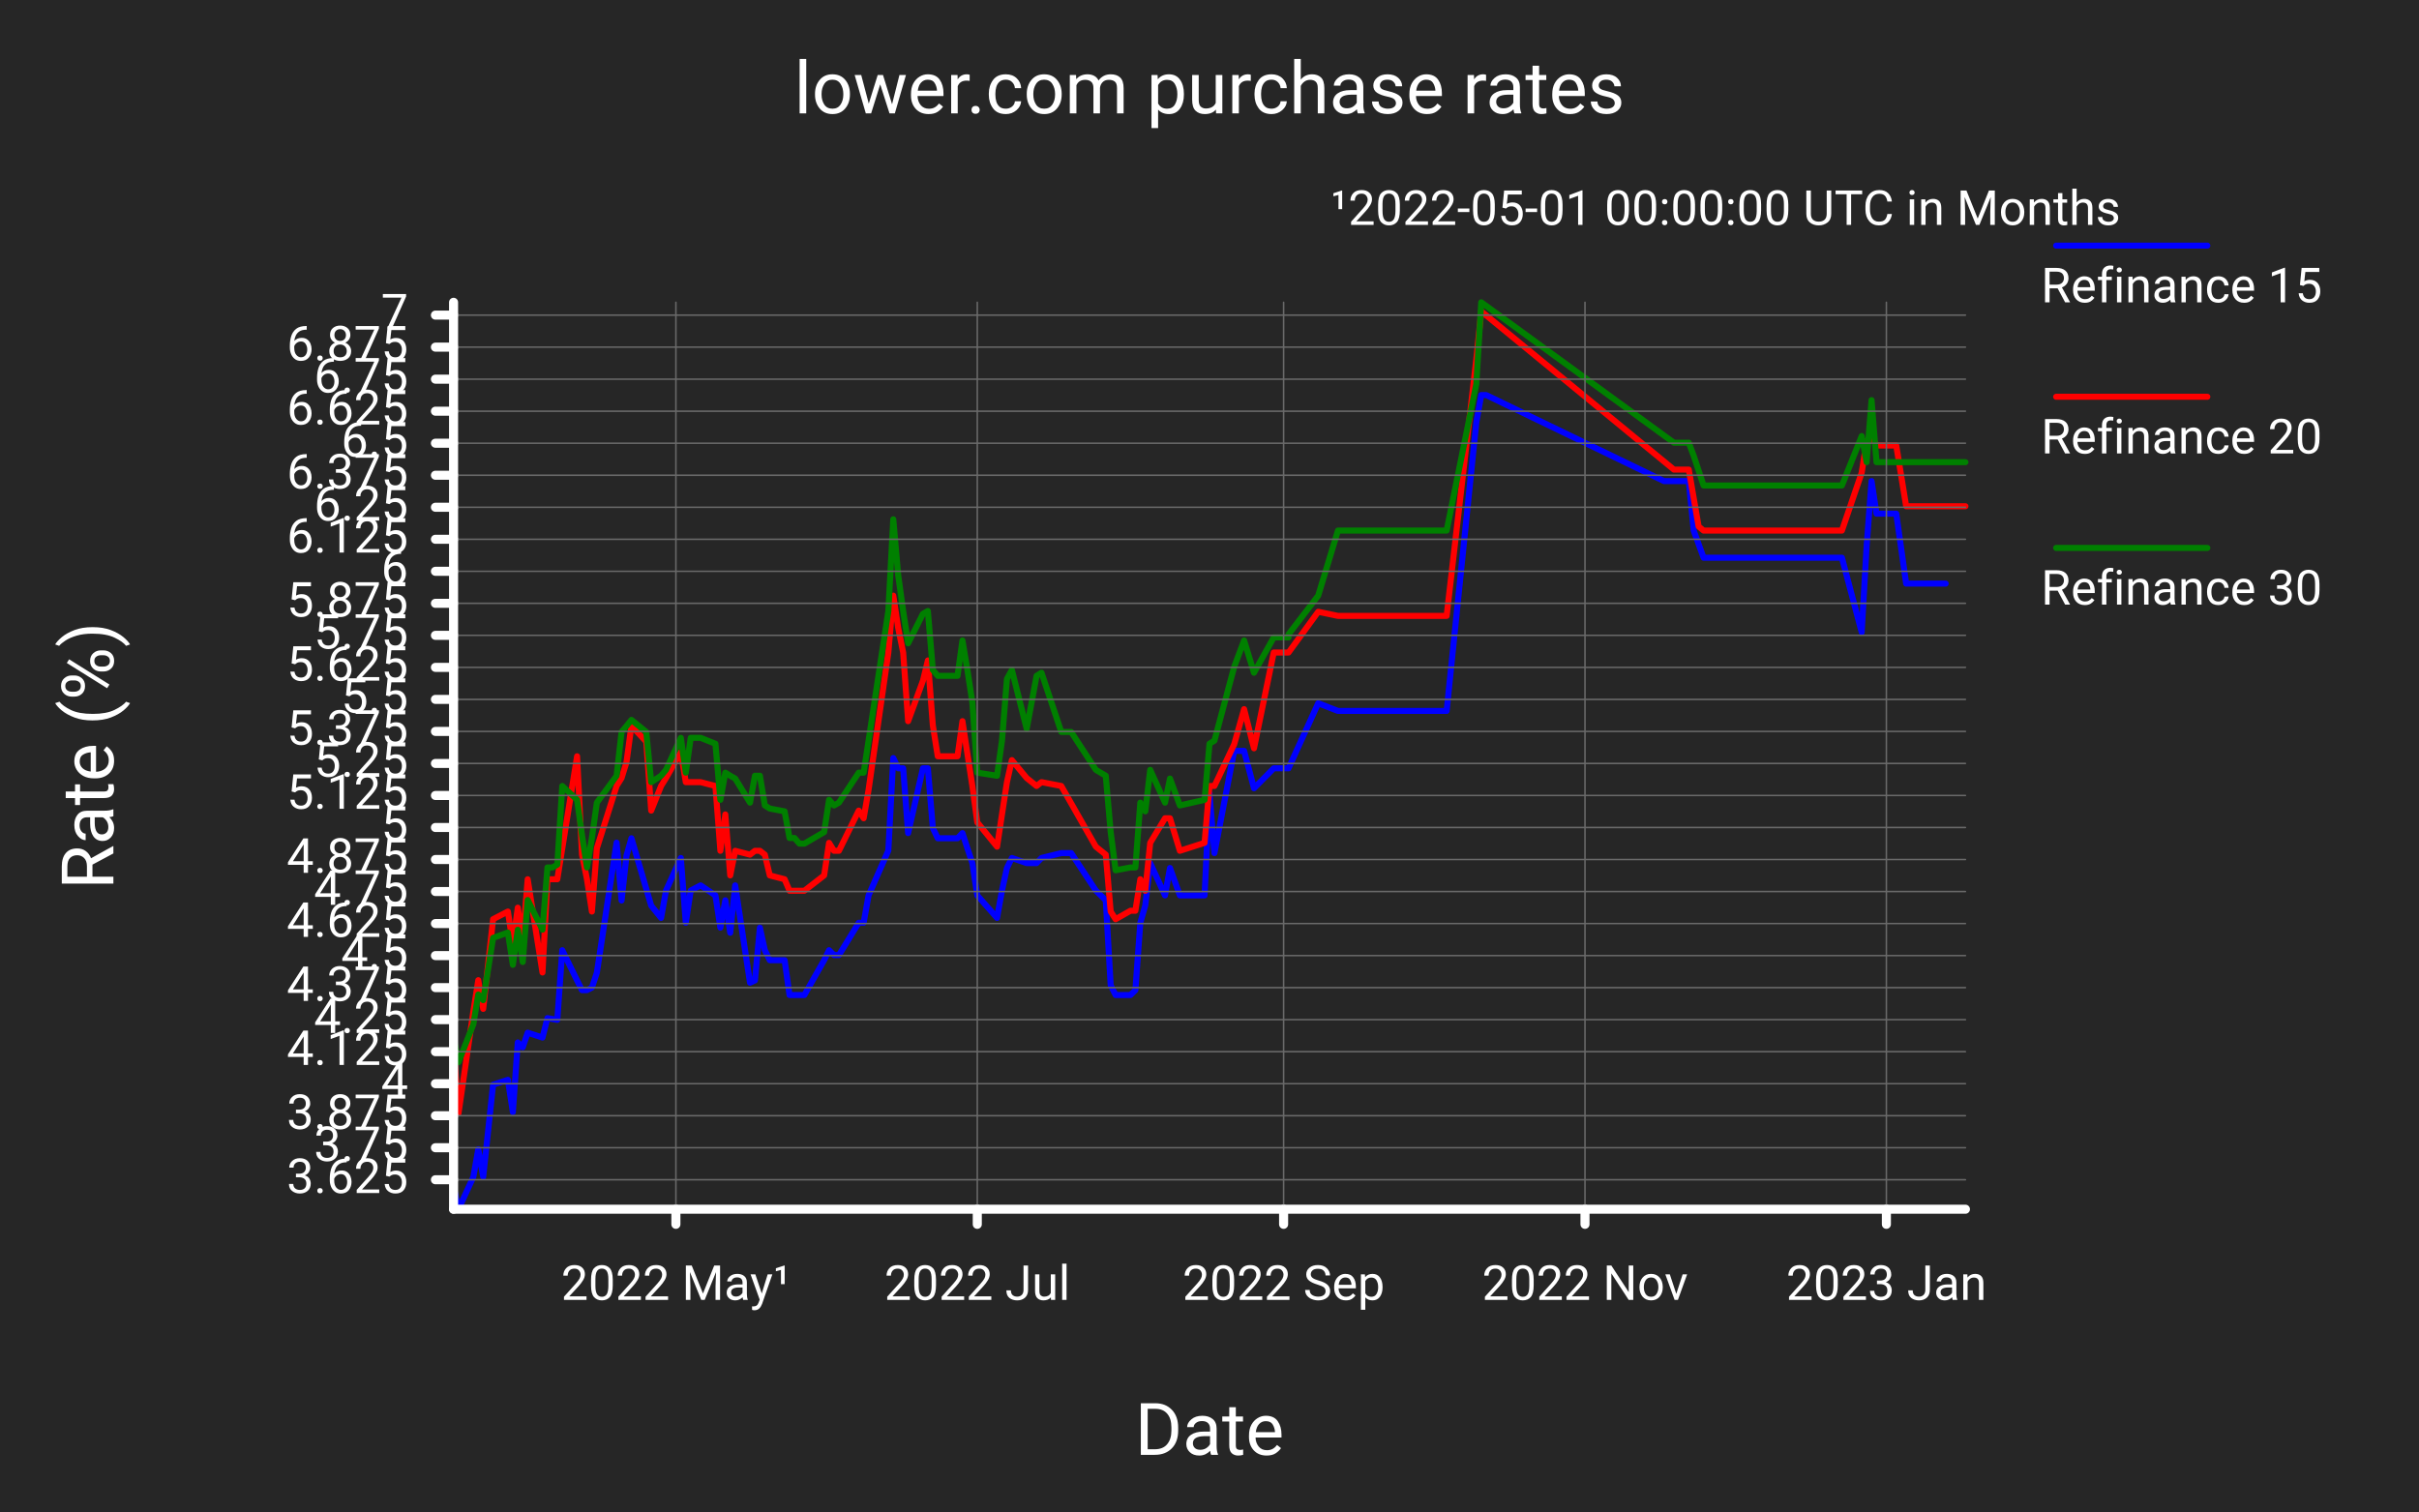
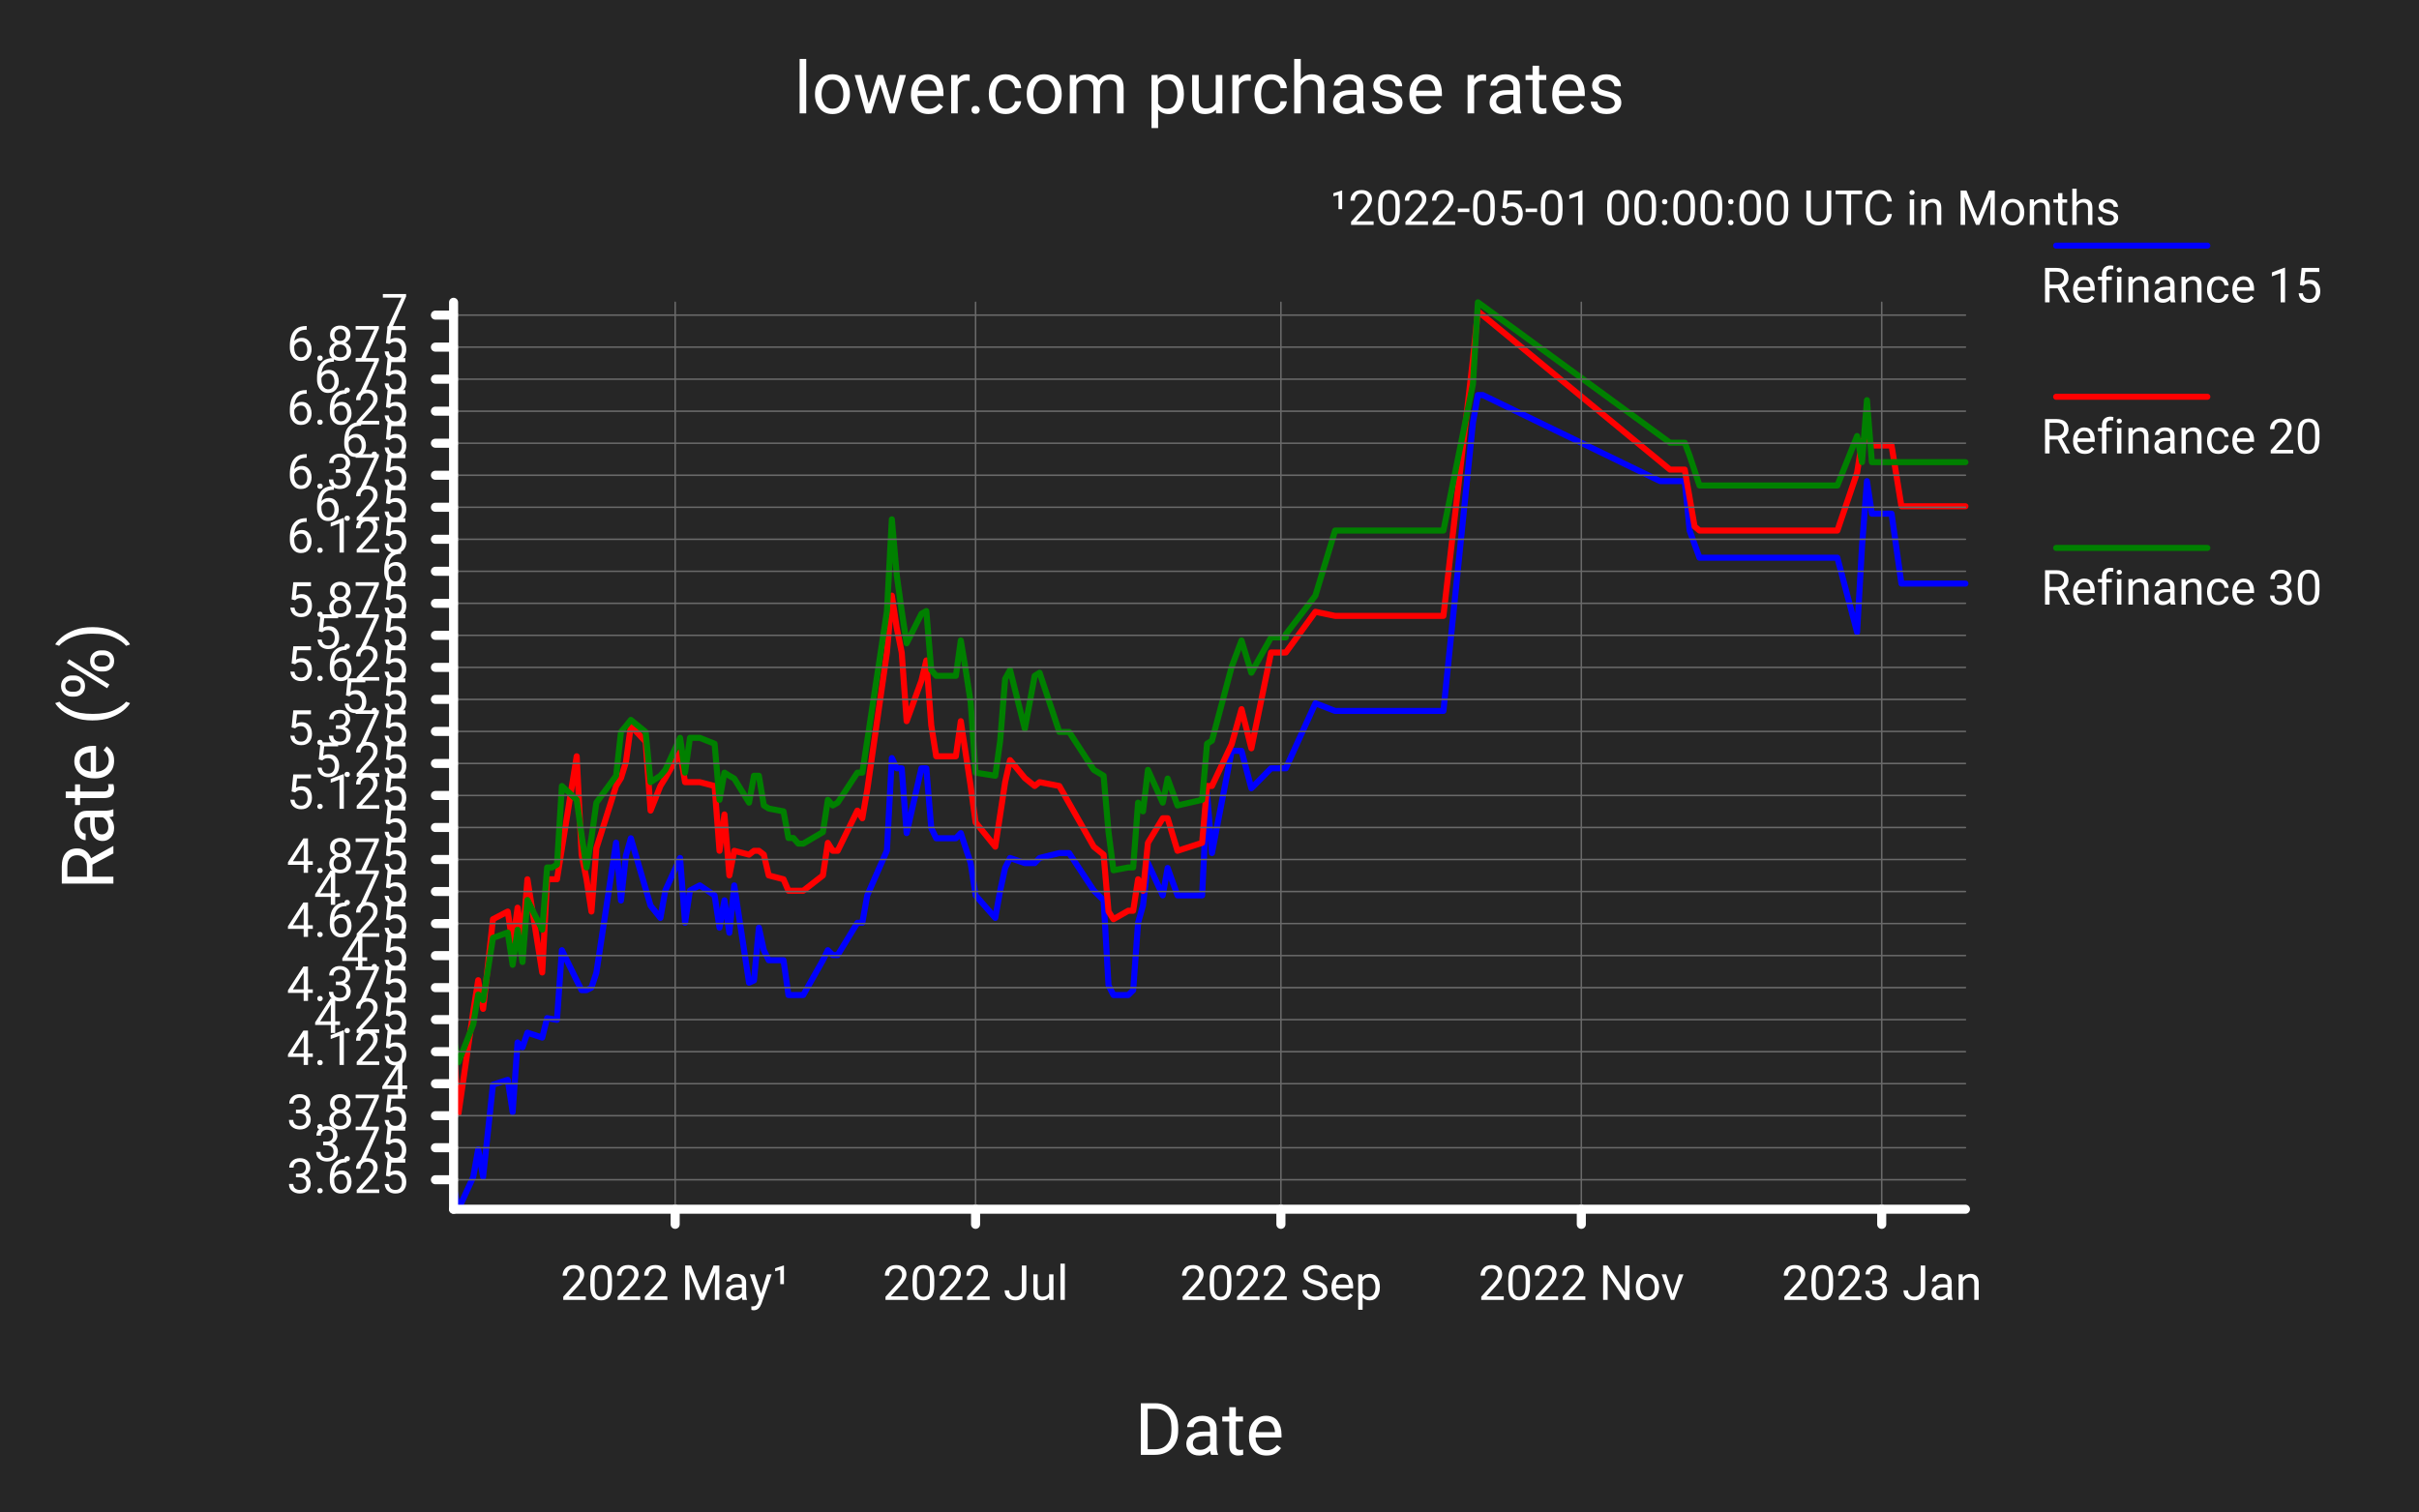
<svg xmlns="http://www.w3.org/2000/svg" class="poloto" width="800" height="500" viewBox="0 0 800 500">
  <style>.poloto{stroke-linecap:round;stroke-linejoin:round;font-family:Roboto,sans-serif;font-size:16px;}.poloto_background{fill:#262626;}.poloto_scatter{stroke-width:7}.poloto_tick_line{stroke:dimgray;stroke-width:0.5}.poloto_line{stroke-width:2}.poloto_text{fill: white;}.poloto_axis_lines{stroke: white;stroke-width:3;fill:none;stroke-dasharray:none}.poloto_title{font-size:24px;dominant-baseline:start;text-anchor:middle;}.poloto_xname{font-size:24px;dominant-baseline:start;text-anchor:middle;}.poloto_yname{font-size:24px;dominant-baseline:start;text-anchor:middle;}.poloto0stroke{stroke:blue;}.poloto1stroke{stroke:red;}.poloto2stroke{stroke:green;}.poloto3stroke{stroke:gold;}.poloto4stroke{stroke:aqua;}.poloto5stroke{stroke:lime;}.poloto6stroke{stroke:orange;}.poloto7stroke{stroke:chocolate;}.poloto0fill{fill:blue;}.poloto1fill{fill:red;}.poloto2fill{fill:green;}.poloto3fill{fill:gold;}.poloto4fill{fill:aqua;}.poloto5fill{fill:lime;}.poloto6fill{fill:orange;}.poloto7fill{fill:chocolate;}</style>
  <circle r="1e5" class="poloto_background" />
  <text class="poloto_text poloto_legend_text" x="675" y="100">Refinance 15</text>
  <line class="poloto_line poloto_legend_icon poloto0stroke poloto0legend" stroke="black" x1="680" x2="730" y1="81.25" y2="81.25" />
-   <path class="poloto_line poloto0stroke" fill="none" stroke="black" d=" M 150.00 392.46 L 151.63 400.00 L 156.54 389.32 L 158.17 380.17 L 159.80 389.32 L 159.80 389.32 L 163.07 358.81 L 167.97 357.20 L 169.61 367.88 L 171.24 344.83 L 172.88 346.44 L 174.51 341.61 L 179.41 343.22 L 181.05 336.78 L 181.05 336.78 L 184.31 337.37 L 185.95 314.32 L 190.85 324.32 L 192.48 327.54 L 194.12 327.54 L 195.75 326.69 L 197.39 321.78 L 203.92 278.73 L 205.56 297.88 L 207.19 283.05 L 208.82 277.29 L 208.82 277.29 L 215.36 299.58 L 218.63 303.64 L 220.26 294.58 L 225.16 283.81 L 226.80 305.25 L 228.43 294.58 L 228.43 294.58 L 231.70 292.88 L 236.60 296.19 L 238.24 306.86 L 238.24 306.86 L 239.87 297.80 L 241.50 308.56 L 243.14 292.88 L 248.04 325.08 L 249.67 324.32 L 251.31 306.86 L 251.31 306.86 L 252.94 314.32 L 254.58 317.63 L 259.48 317.63 L 261.11 329.15 L 262.75 329.15 L 264.38 329.15 L 266.01 329.15 L 272.55 317.63 L 274.18 314.32 L 275.82 315.93 L 277.45 315.93 L 277.45 315.93 L 283.99 305.25 L 285.62 305.25 L 287.25 296.19 L 293.79 281.36 L 295.42 250.76 L 297.06 254.15 L 298.69 254.15 L 300.33 275.59 L 305.23 254.15 L 306.86 254.15 L 308.50 273.90 L 310.13 277.29 L 316.67 277.29 L 318.30 275.59 L 319.93 280.59 L 321.57 285.51 L 323.20 296.19 L 329.74 303.64 L 331.37 294.58 L 333.01 287.12 L 334.64 283.81 L 339.54 285.51 L 342.81 285.51 L 344.44 283.81 L 350.98 282.20 L 350.98 282.20 L 350.98 282.20 L 350.98 282.20 L 350.98 282.20 L 350.98 282.20 L 354.25 282.20 L 354.25 282.20 L 354.25 282.20 L 354.25 282.20 L 354.25 282.20 L 354.25 282.20 L 362.42 294.58 L 365.69 297.80 L 367.32 325.93 L 368.95 329.15 L 373.86 329.15 L 375.49 327.54 L 377.12 305.25 L 378.76 299.49 L 380.39 285.51 L 385.29 296.19 L 385.29 296.19 L 386.93 287.12 L 390.20 296.19 L 390.20 296.19 L 398.37 296.19 L 400.00 262.46 L 401.63 282.20 L 408.17 248.39 L 411.44 248.39 L 411.44 248.39 L 414.71 260.76 L 421.24 254.15 L 421.24 254.15 L 421.24 254.15 L 421.24 254.15 L 421.24 254.15 L 421.24 254.15 L 421.24 254.15 L 421.24 254.15 L 421.24 254.15 L 426.14 254.15 L 435.95 232.63 L 442.48 235.17 L 442.48 235.17 L 447.39 235.17 L 453.92 235.17 L 455.56 235.17 L 455.56 235.17 L 455.56 235.17 L 455.56 235.17 L 455.56 235.17 L 476.80 235.17 L 478.43 235.17 L 488.24 139.75 L 489.87 130.68 L 491.50 130.68 L 550.33 159.15 L 556.86 159.15 L 558.50 159.15 L 560.13 175.51 L 563.40 184.49 L 563.40 184.49 L 569.93 184.49 L 571.57 184.49 L 573.20 184.49 L 574.84 184.49 L 579.74 184.49 L 581.37 184.49 L 584.64 184.49 L 586.27 184.49 L 591.18 184.49 L 592.81 184.49 L 592.81 184.49 L 597.71 184.49 L 602.61 184.49 L 604.25 184.49 L 605.88 184.49 L 607.52 184.49 L 609.15 184.49 L 615.69 209.15 L 617.32 180.68 L 618.95 159.15 L 620.59 169.92 L 625.49 169.92 L 627.12 169.92 L 627.12 169.92 L 630.39 193.05 L 632.03 193.05 L 636.93 193.05 L 638.56 193.05 L 640.20 193.05 L 641.83 193.05 L 643.46 193.05 L 643.46 193.05 L 643.46 193.05 L 643.46 193.05" />
+   <path class="poloto_line poloto0stroke" fill="none" stroke="black" d=" M 150.00 392.46 L 151.63 400.00 L 156.51 389.32 L 158.14 380.17 L 159.77 389.32 L 159.77 389.32 L 163.03 358.81 L 167.92 357.20 L 169.54 367.88 L 171.17 344.83 L 172.80 346.44 L 174.43 341.61 L 179.32 343.22 L 180.94 336.78 L 180.94 336.78 L 184.20 337.37 L 185.83 314.32 L 190.72 324.32 L 192.35 327.54 L 193.97 327.54 L 195.60 326.69 L 197.23 321.78 L 203.75 278.73 L 205.37 297.88 L 207.00 283.05 L 208.63 277.29 L 208.63 277.29 L 215.15 299.58 L 218.40 303.64 L 220.03 294.58 L 224.92 283.81 L 226.55 305.25 L 228.18 294.58 L 228.18 294.58 L 231.43 292.88 L 236.32 296.19 L 237.95 306.86 L 237.95 306.86 L 239.58 297.80 L 241.21 308.56 L 242.83 292.88 L 247.72 325.08 L 249.35 324.32 L 250.98 306.86 L 250.98 306.86 L 252.61 314.32 L 254.23 317.63 L 259.12 317.63 L 260.75 329.15 L 262.38 329.15 L 264.01 329.15 L 265.64 329.15 L 272.15 317.63 L 273.78 314.32 L 275.41 315.93 L 277.04 315.93 L 277.04 315.93 L 283.55 305.25 L 285.18 305.25 L 286.81 296.19 L 293.32 281.36 L 294.95 250.76 L 296.58 254.15 L 298.21 254.15 L 299.84 275.59 L 304.72 254.15 L 306.35 254.15 L 307.98 273.90 L 309.61 277.29 L 316.12 277.29 L 317.75 275.59 L 319.38 280.59 L 321.01 285.51 L 322.64 296.19 L 329.15 303.64 L 330.78 294.58 L 332.41 287.12 L 334.04 283.81 L 338.93 285.51 L 342.18 285.51 L 343.81 283.81 L 350.33 282.20 L 350.33 282.20 L 350.33 282.20 L 350.33 282.20 L 350.33 282.20 L 350.33 282.20 L 353.58 282.20 L 353.58 282.20 L 353.58 282.20 L 353.58 282.20 L 353.58 282.20 L 353.58 282.20 L 361.73 294.58 L 364.98 297.80 L 366.61 325.93 L 368.24 329.15 L 373.13 329.15 L 374.76 327.54 L 376.38 305.25 L 378.01 299.49 L 379.64 285.51 L 384.53 296.19 L 384.53 296.19 L 386.16 287.12 L 389.41 296.19 L 389.41 296.19 L 397.56 296.19 L 399.19 262.46 L 400.81 282.20 L 407.33 248.39 L 410.59 248.39 L 410.59 248.39 L 413.84 260.76 L 420.36 254.15 L 420.36 254.15 L 420.36 254.15 L 420.36 254.15 L 420.36 254.15 L 420.36 254.15 L 420.36 254.15 L 420.36 254.15 L 420.36 254.15 L 425.24 254.15 L 435.02 232.63 L 441.53 235.17 L 441.53 235.17 L 446.42 235.17 L 452.93 235.17 L 454.56 235.17 L 454.56 235.17 L 454.56 235.17 L 454.56 235.17 L 454.56 235.17 L 475.73 235.17 L 477.36 235.17 L 487.13 139.75 L 488.76 130.68 L 490.39 130.68 L 549.02 159.15 L 555.54 159.15 L 557.17 159.15 L 558.79 175.51 L 562.05 184.49 L 562.05 184.49 L 568.57 184.49 L 570.20 184.49 L 571.82 184.49 L 573.45 184.49 L 578.34 184.49 L 579.97 184.49 L 583.22 184.49 L 584.85 184.49 L 589.74 184.49 L 591.37 184.49 L 591.37 184.49 L 596.25 184.49 L 601.14 184.49 L 602.77 184.49 L 604.40 184.49 L 606.03 184.49 L 607.65 184.49 L 614.17 209.15 L 615.80 180.68 L 617.43 159.15 L 619.06 169.92 L 623.94 169.92 L 625.57 169.92 L 625.57 169.92 L 628.83 193.05 L 630.46 193.05 L 635.34 193.05 L 636.97 193.05 L 638.60 193.05 L 640.23 193.05 L 641.86 193.05 L 641.86 193.05 L 641.86 193.05 L 641.86 193.05 L 650.00 193.05" />
  <text class="poloto_text poloto_legend_text" x="675" y="150">Refinance 20</text>
  <line class="poloto_line poloto_legend_icon poloto1stroke poloto1legend" stroke="black" x1="680" x2="730" y1="131.25" y2="131.25" />
-   <path class="poloto_line poloto1stroke" fill="none" stroke="black" d=" M 150.00 345.68 L 151.63 368.31 L 156.54 334.58 L 158.17 324.24 L 159.80 333.73 L 159.80 333.73 L 163.07 304.07 L 167.97 301.53 L 169.61 312.29 L 171.24 300.25 L 172.88 311.02 L 174.51 290.85 L 179.41 321.69 L 181.05 290.85 L 181.05 290.85 L 184.31 290.85 L 184.31 290.85 L 190.85 250.17 L 192.48 282.71 L 194.12 290.85 L 195.75 301.53 L 197.39 280.59 L 203.92 260.00 L 205.56 257.37 L 207.19 252.12 L 208.82 240.08 L 213.73 245.34 L 215.36 268.14 L 218.63 260.00 L 220.26 257.37 L 225.16 248.81 L 226.80 258.73 L 228.43 258.73 L 228.43 258.73 L 231.70 258.73 L 236.60 260.00 L 238.24 281.44 L 238.24 281.44 L 239.87 269.41 L 241.50 289.58 L 243.14 281.44 L 248.04 282.71 L 249.67 281.44 L 251.31 281.44 L 251.31 281.44 L 252.94 282.71 L 254.58 289.58 L 259.48 290.85 L 261.11 294.66 L 262.75 294.66 L 264.38 294.66 L 266.01 294.66 L 272.55 289.58 L 274.18 278.81 L 275.82 281.44 L 277.45 281.44 L 277.45 281.44 L 283.99 268.14 L 285.62 270.68 L 287.25 261.27 L 293.79 215.85 L 295.42 197.03 L 297.06 207.80 L 298.69 215.85 L 300.33 238.56 L 305.23 225.17 L 306.86 218.47 L 308.50 239.92 L 310.13 250.17 L 316.67 250.17 L 318.30 238.56 L 319.93 249.32 L 321.57 260.00 L 323.20 272.03 L 329.74 280.08 L 331.37 269.41 L 333.01 258.73 L 334.64 251.44 L 339.54 257.37 L 342.81 260.00 L 344.44 258.73 L 350.98 260.00 L 350.98 260.00 L 350.98 260.00 L 350.98 260.00 L 350.98 260.00 L 350.98 260.00 L 350.98 260.00 L 350.98 260.00 L 350.98 260.00 L 350.98 260.00 L 350.98 260.00 L 350.98 260.00 L 362.42 280.08 L 365.69 282.71 L 367.32 301.53 L 368.95 304.07 L 373.86 301.27 L 375.49 301.27 L 377.12 290.85 L 378.76 294.66 L 380.39 278.81 L 385.29 270.68 L 385.29 270.68 L 386.93 270.68 L 390.20 281.44 L 390.20 281.44 L 398.37 278.81 L 400.00 260.00 L 401.63 260.00 L 408.17 246.19 L 411.44 234.58 L 411.44 234.58 L 414.71 247.54 L 421.24 215.85 L 421.24 215.85 L 421.24 215.85 L 421.24 215.85 L 421.24 215.85 L 421.24 215.85 L 421.24 215.85 L 421.24 215.85 L 421.24 215.85 L 426.14 215.85 L 435.95 202.37 L 442.48 203.73 L 445.75 203.73 L 447.39 203.73 L 447.39 203.73 L 455.56 203.73 L 457.19 203.73 L 457.19 203.73 L 457.19 203.73 L 457.19 203.73 L 476.80 203.73 L 478.43 203.73 L 488.24 118.81 L 489.87 102.97 L 489.87 102.97 L 553.59 155.34 L 556.86 155.34 L 558.50 155.34 L 561.76 174.15 L 563.40 175.51 L 563.40 175.51 L 569.93 175.51 L 571.57 175.51 L 573.20 175.51 L 574.84 175.51 L 579.74 175.51 L 581.37 175.51 L 584.64 175.51 L 586.27 175.51 L 591.18 175.51 L 592.81 175.51 L 592.81 175.51 L 597.71 175.51 L 602.61 175.51 L 604.25 175.51 L 605.88 175.51 L 607.52 175.51 L 609.15 175.51 L 615.69 156.36 L 617.32 145.93 L 618.95 144.58 L 620.59 147.37 L 625.49 147.37 L 627.12 147.37 L 627.12 147.37 L 630.39 167.46 L 632.03 167.46 L 636.93 167.46 L 638.56 167.46 L 640.20 167.46 L 641.83 167.46 L 643.46 167.46 L 643.46 167.46 L 650.00 167.46 L 650.00 167.46" />
+   <path class="poloto_line poloto1stroke" fill="none" stroke="black" d=" M 150.00 345.68 L 151.63 368.31 L 156.51 334.58 L 158.14 324.24 L 159.77 333.73 L 159.77 333.73 L 163.03 304.07 L 167.92 301.53 L 169.54 312.29 L 171.17 300.25 L 172.80 311.02 L 174.43 290.85 L 179.32 321.69 L 180.94 290.85 L 180.94 290.85 L 184.20 290.85 L 184.20 290.85 L 190.72 250.17 L 192.35 282.71 L 193.97 290.85 L 195.60 301.53 L 197.23 280.59 L 203.75 260.00 L 205.37 257.37 L 207.00 252.12 L 208.63 240.08 L 213.52 245.34 L 215.15 268.14 L 218.40 260.00 L 220.03 257.37 L 224.92 248.81 L 226.55 258.73 L 228.18 258.73 L 228.18 258.73 L 231.43 258.73 L 236.32 260.00 L 237.95 281.44 L 237.95 281.44 L 239.58 269.41 L 241.21 289.58 L 242.83 281.44 L 247.72 282.71 L 249.35 281.44 L 250.98 281.44 L 250.98 281.44 L 252.61 282.71 L 254.23 289.58 L 259.12 290.85 L 260.75 294.66 L 262.38 294.66 L 264.01 294.66 L 265.64 294.66 L 272.15 289.58 L 273.78 278.81 L 275.41 281.44 L 277.04 281.44 L 277.04 281.44 L 283.55 268.14 L 285.18 270.68 L 286.81 261.27 L 293.32 215.85 L 294.95 197.03 L 296.58 207.80 L 298.21 215.85 L 299.84 238.56 L 304.72 225.17 L 306.35 218.47 L 307.98 239.92 L 309.61 250.17 L 316.12 250.17 L 317.75 238.56 L 319.38 249.32 L 321.01 260.00 L 322.64 272.03 L 329.15 280.08 L 330.78 269.41 L 332.41 258.73 L 334.04 251.44 L 338.93 257.37 L 342.18 260.00 L 343.81 258.73 L 350.33 260.00 L 350.33 260.00 L 350.33 260.00 L 350.33 260.00 L 350.33 260.00 L 350.33 260.00 L 350.33 260.00 L 350.33 260.00 L 350.33 260.00 L 350.33 260.00 L 350.33 260.00 L 350.33 260.00 L 361.73 280.08 L 364.98 282.71 L 366.61 301.53 L 368.24 304.07 L 373.13 301.27 L 374.76 301.27 L 376.38 290.85 L 378.01 294.66 L 379.64 278.81 L 384.53 270.68 L 384.53 270.68 L 386.16 270.68 L 389.41 281.44 L 389.41 281.44 L 397.56 278.81 L 399.19 260.00 L 400.81 260.00 L 407.33 246.19 L 410.59 234.58 L 410.59 234.58 L 413.84 247.54 L 420.36 215.85 L 420.36 215.85 L 420.36 215.85 L 420.36 215.85 L 420.36 215.85 L 420.36 215.85 L 420.36 215.85 L 420.36 215.85 L 420.36 215.85 L 425.24 215.85 L 435.02 202.37 L 441.53 203.73 L 444.79 203.73 L 446.42 203.73 L 446.42 203.73 L 454.56 203.73 L 456.19 203.73 L 456.19 203.73 L 456.19 203.73 L 456.19 203.73 L 475.73 203.73 L 477.36 203.73 L 487.13 118.81 L 488.76 102.97 L 488.76 102.97 L 552.28 155.34 L 555.54 155.34 L 557.17 155.34 L 560.42 174.15 L 562.05 175.51 L 562.05 175.51 L 568.57 175.51 L 570.20 175.51 L 571.82 175.51 L 573.45 175.51 L 578.34 175.51 L 579.97 175.51 L 583.22 175.51 L 584.85 175.51 L 589.74 175.51 L 591.37 175.51 L 591.37 175.51 L 596.25 175.51 L 601.14 175.51 L 602.77 175.51 L 604.40 175.51 L 606.03 175.51 L 607.65 175.51 L 614.17 156.36 L 615.80 145.93 L 617.43 144.58 L 619.06 147.37 L 623.94 147.37 L 625.57 147.37 L 625.57 147.37 L 628.83 167.46 L 630.46 167.46 L 635.34 167.46 L 636.97 167.46 L 638.60 167.46 L 640.23 167.46 L 641.86 167.46 L 641.86 167.46 L 648.37 167.46 L 648.37 167.46 L 650.00 167.46" />
  <text class="poloto_text poloto_legend_text" x="675" y="200">Refinance 30</text>
  <line class="poloto_line poloto_legend_icon poloto2stroke poloto2legend" stroke="black" x1="680" x2="730" y1="181.25" y2="181.25" />
-   <path class="poloto_line poloto2stroke" fill="none" stroke="black" d=" M 150.00 343.31 L 151.63 351.36 L 156.54 338.81 L 158.17 328.98 L 159.80 330.85 L 159.80 330.85 L 163.07 310.25 L 167.97 308.47 L 169.61 319.15 L 171.24 307.54 L 172.88 318.22 L 174.51 297.71 L 179.41 307.54 L 181.05 286.95 L 182.68 286.95 L 184.31 286.02 L 185.95 260.00 L 190.85 264.58 L 192.48 276.27 L 194.12 286.95 L 195.75 277.20 L 197.39 265.51 L 203.92 256.61 L 205.56 242.12 L 207.19 240.17 L 208.82 238.14 L 213.73 242.12 L 215.36 258.73 L 218.63 256.61 L 220.26 254.66 L 225.16 244.07 L 226.80 255.59 L 228.43 244.07 L 228.43 244.07 L 231.70 244.07 L 236.60 246.02 L 238.24 264.58 L 238.24 264.58 L 239.87 255.59 L 241.50 256.61 L 243.14 257.54 L 248.04 265.51 L 249.67 256.61 L 251.31 256.61 L 251.31 256.61 L 252.94 266.44 L 254.58 267.46 L 259.48 268.39 L 261.11 277.20 L 262.75 277.20 L 264.38 279.07 L 266.01 279.07 L 272.55 275.25 L 274.18 264.58 L 275.82 266.44 L 277.45 265.51 L 277.45 265.51 L 283.99 255.59 L 285.62 255.59 L 287.25 245.00 L 293.79 202.12 L 295.42 171.78 L 297.06 190.34 L 298.69 202.12 L 300.33 212.80 L 305.23 203.05 L 306.86 202.12 L 308.50 221.61 L 310.13 223.56 L 316.67 223.56 L 318.30 211.86 L 319.93 221.61 L 321.57 232.29 L 323.20 255.59 L 329.74 256.61 L 331.37 245.00 L 333.01 224.58 L 334.64 221.61 L 339.54 241.10 L 342.81 223.56 L 344.44 222.54 L 350.98 242.12 L 350.98 242.12 L 350.98 242.12 L 350.98 242.12 L 350.98 242.12 L 350.98 242.12 L 354.25 242.12 L 354.25 242.12 L 354.25 242.12 L 354.25 242.12 L 354.25 242.12 L 354.25 242.12 L 362.42 254.66 L 365.69 256.61 L 367.32 275.25 L 368.95 287.88 L 373.86 286.95 L 375.49 286.95 L 377.12 265.51 L 378.76 268.39 L 380.39 254.66 L 385.29 265.51 L 385.29 265.51 L 386.93 257.54 L 390.20 266.44 L 390.20 266.44 L 398.37 264.58 L 400.00 246.02 L 401.63 245.00 L 408.17 220.59 L 411.44 211.86 L 411.44 211.86 L 414.71 222.54 L 421.24 210.85 L 421.24 210.85 L 421.24 210.85 L 421.24 210.85 L 421.24 210.85 L 421.24 210.85 L 421.24 210.85 L 421.24 210.85 L 426.14 210.85 L 426.14 209.83 L 435.95 197.03 L 442.48 175.51 L 442.48 175.51 L 447.39 175.51 L 447.39 175.51 L 455.56 175.51 L 457.19 175.51 L 457.19 175.51 L 457.19 175.51 L 457.19 175.51 L 476.80 175.51 L 478.43 175.51 L 488.24 127.03 L 489.87 100.00 L 489.87 100.00 L 553.59 146.44 L 556.86 146.44 L 558.50 146.44 L 560.13 150.76 L 563.40 160.59 L 563.40 160.59 L 569.93 160.59 L 571.57 160.59 L 573.20 160.59 L 574.84 160.59 L 579.74 160.59 L 581.37 160.59 L 584.64 160.59 L 586.27 160.59 L 591.18 160.59 L 592.81 160.59 L 592.81 160.59 L 597.71 160.59 L 602.61 160.59 L 604.25 160.59 L 605.88 160.59 L 607.52 160.59 L 609.15 160.59 L 615.69 144.24 L 617.32 152.88 L 618.95 132.37 L 620.59 152.88 L 625.49 152.88 L 627.12 152.88 L 627.12 152.88 L 630.39 152.88 L 632.03 152.88 L 636.93 152.88 L 638.56 152.88 L 640.20 152.88 L 641.83 152.88 L 643.46 152.88 L 643.46 152.88 L 650.00 152.88 L 650.00 152.88" />
+   <path class="poloto_line poloto2stroke" fill="none" stroke="black" d=" M 150.00 343.31 L 151.63 351.36 L 156.51 338.81 L 158.14 328.98 L 159.77 330.85 L 159.77 330.85 L 163.03 310.25 L 167.92 308.47 L 169.54 319.15 L 171.17 307.54 L 172.80 318.22 L 174.43 297.71 L 179.32 307.54 L 180.94 286.95 L 182.57 286.95 L 184.20 286.02 L 185.83 260.00 L 190.72 264.58 L 192.35 276.27 L 193.97 286.95 L 195.60 277.20 L 197.23 265.51 L 203.75 256.61 L 205.37 242.12 L 207.00 240.17 L 208.63 238.14 L 213.52 242.12 L 215.15 258.73 L 218.40 256.61 L 220.03 254.66 L 224.92 244.07 L 226.55 255.59 L 228.18 244.07 L 228.18 244.07 L 231.43 244.07 L 236.32 246.02 L 237.95 264.58 L 237.95 264.58 L 239.58 255.59 L 241.21 256.61 L 242.83 257.54 L 247.72 265.51 L 249.35 256.61 L 250.98 256.61 L 250.98 256.61 L 252.61 266.44 L 254.23 267.46 L 259.12 268.39 L 260.75 277.20 L 262.38 277.20 L 264.01 279.07 L 265.64 279.07 L 272.15 275.25 L 273.78 264.58 L 275.41 266.44 L 277.04 265.51 L 277.04 265.51 L 283.55 255.59 L 285.18 255.59 L 286.81 245.00 L 293.32 202.12 L 294.95 171.78 L 296.58 190.34 L 298.21 202.12 L 299.84 212.80 L 304.72 203.05 L 306.35 202.12 L 307.98 221.61 L 309.61 223.56 L 316.12 223.56 L 317.75 211.86 L 319.38 221.61 L 321.01 232.29 L 322.64 255.59 L 329.15 256.61 L 330.78 245.00 L 332.41 224.58 L 334.04 221.61 L 338.93 241.10 L 342.18 223.56 L 343.81 222.54 L 350.33 242.12 L 350.33 242.12 L 350.33 242.12 L 350.33 242.12 L 350.33 242.12 L 350.33 242.12 L 353.58 242.12 L 353.58 242.12 L 353.58 242.12 L 353.58 242.12 L 353.58 242.12 L 353.58 242.12 L 361.73 254.66 L 364.98 256.61 L 366.61 275.25 L 368.24 287.88 L 373.13 286.95 L 374.76 286.95 L 376.38 265.51 L 378.01 268.39 L 379.64 254.66 L 384.53 265.51 L 384.53 265.51 L 386.16 257.54 L 389.41 266.44 L 389.41 266.44 L 397.56 264.58 L 399.19 246.02 L 400.81 245.00 L 407.33 220.59 L 410.59 211.86 L 410.59 211.86 L 413.84 222.54 L 420.36 210.85 L 420.36 210.85 L 420.36 210.85 L 420.36 210.85 L 420.36 210.85 L 420.36 210.85 L 420.36 210.85 L 420.36 210.85 L 425.24 210.85 L 425.24 209.83 L 435.02 197.03 L 441.53 175.51 L 441.53 175.51 L 446.42 175.51 L 446.42 175.51 L 454.56 175.51 L 456.19 175.51 L 456.19 175.51 L 456.19 175.51 L 456.19 175.51 L 475.73 175.51 L 477.36 175.51 L 487.13 127.03 L 488.76 100.00 L 488.76 100.00 L 552.28 146.44 L 555.54 146.44 L 557.17 146.44 L 558.79 150.76 L 562.05 160.59 L 562.05 160.59 L 568.57 160.59 L 570.20 160.59 L 571.82 160.59 L 573.45 160.59 L 578.34 160.59 L 579.97 160.59 L 583.22 160.59 L 584.85 160.59 L 589.74 160.59 L 591.37 160.59 L 591.37 160.59 L 596.25 160.59 L 601.14 160.59 L 602.77 160.59 L 604.40 160.59 L 606.03 160.59 L 607.65 160.59 L 614.17 144.24 L 615.80 152.88 L 617.43 132.37 L 619.06 152.88 L 623.94 152.88 L 625.57 152.88 L 625.57 152.88 L 628.83 152.88 L 630.46 152.88 L 635.34 152.88 L 636.97 152.88 L 638.60 152.88 L 640.23 152.88 L 641.86 152.88 L 641.86 152.88 L 648.37 152.88 L 648.37 152.88 L 650.00 152.88" />
  <text class="poloto_labels poloto_text poloto_title" x="400" y="37.5">lower.com purchase rates</text>
  <text class="poloto_labels poloto_text poloto_xname" x="400" y="481.25">Date</text>
  <text class="poloto_labels poloto_text poloto_yname" transform="rotate(-90,37.5,250)" x="37.5" y="250">Rate (%)</text>
  <text class="poloto_tick_labels poloto_text" dominant-baseline="middle" text-anchor="start" x="150" y="70" />
  <line class="poloto_axis_lines" stroke="black" x1="150" x2="144" y1="390.254" y2="390.254" />
  <line class="poloto_tick_line" stroke="black" x1="150" x2="650" y1="390.254" y2="390.254" />
  <text class="poloto_tick_labels poloto_text" dominant-baseline="middle" text-anchor="end" x="135" y="390.254">3.625</text>
  <line class="poloto_axis_lines" stroke="black" x1="150" x2="144" y1="379.661" y2="379.661" />
  <line class="poloto_tick_line" stroke="black" x1="150" x2="650" y1="379.661" y2="379.661" />
  <text class="poloto_tick_labels poloto_text" dominant-baseline="middle" text-anchor="end" x="135" y="379.661">3.75</text>
  <line class="poloto_axis_lines" stroke="black" x1="150" x2="144" y1="369.068" y2="369.068" />
  <line class="poloto_tick_line" stroke="black" x1="150" x2="650" y1="369.068" y2="369.068" />
  <text class="poloto_tick_labels poloto_text" dominant-baseline="middle" text-anchor="end" x="135" y="369.068">3.875</text>
  <line class="poloto_axis_lines" stroke="black" x1="150" x2="144" y1="358.475" y2="358.475" />
  <line class="poloto_tick_line" stroke="black" x1="150" x2="650" y1="358.475" y2="358.475" />
  <text class="poloto_tick_labels poloto_text" dominant-baseline="middle" text-anchor="end" x="135" y="358.475">4</text>
  <line class="poloto_axis_lines" stroke="black" x1="150" x2="144" y1="347.881" y2="347.881" />
  <line class="poloto_tick_line" stroke="black" x1="150" x2="650" y1="347.881" y2="347.881" />
  <text class="poloto_tick_labels poloto_text" dominant-baseline="middle" text-anchor="end" x="135" y="347.881">4.125</text>
  <line class="poloto_axis_lines" stroke="black" x1="150" x2="144" y1="337.288" y2="337.288" />
  <line class="poloto_tick_line" stroke="black" x1="150" x2="650" y1="337.288" y2="337.288" />
  <text class="poloto_tick_labels poloto_text" dominant-baseline="middle" text-anchor="end" x="135" y="337.288">4.25</text>
  <line class="poloto_axis_lines" stroke="black" x1="150" x2="144" y1="326.695" y2="326.695" />
  <line class="poloto_tick_line" stroke="black" x1="150" x2="650" y1="326.695" y2="326.695" />
  <text class="poloto_tick_labels poloto_text" dominant-baseline="middle" text-anchor="end" x="135" y="326.695">4.375</text>
  <line class="poloto_axis_lines" stroke="black" x1="150" x2="144" y1="316.102" y2="316.102" />
  <line class="poloto_tick_line" stroke="black" x1="150" x2="650" y1="316.102" y2="316.102" />
  <text class="poloto_tick_labels poloto_text" dominant-baseline="middle" text-anchor="end" x="135" y="316.102">4.5</text>
  <line class="poloto_axis_lines" stroke="black" x1="150" x2="144" y1="305.508" y2="305.508" />
  <line class="poloto_tick_line" stroke="black" x1="150" x2="650" y1="305.508" y2="305.508" />
  <text class="poloto_tick_labels poloto_text" dominant-baseline="middle" text-anchor="end" x="135" y="305.508">4.625</text>
  <line class="poloto_axis_lines" stroke="black" x1="150" x2="144" y1="294.915" y2="294.915" />
  <line class="poloto_tick_line" stroke="black" x1="150" x2="650" y1="294.915" y2="294.915" />
  <text class="poloto_tick_labels poloto_text" dominant-baseline="middle" text-anchor="end" x="135" y="294.915">4.75</text>
  <line class="poloto_axis_lines" stroke="black" x1="150" x2="144" y1="284.322" y2="284.322" />
  <line class="poloto_tick_line" stroke="black" x1="150" x2="650" y1="284.322" y2="284.322" />
  <text class="poloto_tick_labels poloto_text" dominant-baseline="middle" text-anchor="end" x="135" y="284.322">4.875</text>
  <line class="poloto_axis_lines" stroke="black" x1="150" x2="144" y1="273.729" y2="273.729" />
  <line class="poloto_tick_line" stroke="black" x1="150" x2="650" y1="273.729" y2="273.729" />
  <text class="poloto_tick_labels poloto_text" dominant-baseline="middle" text-anchor="end" x="135" y="273.729">5</text>
  <line class="poloto_axis_lines" stroke="black" x1="150" x2="144" y1="263.136" y2="263.136" />
  <line class="poloto_tick_line" stroke="black" x1="150" x2="650" y1="263.136" y2="263.136" />
  <text class="poloto_tick_labels poloto_text" dominant-baseline="middle" text-anchor="end" x="135" y="263.136">5.125</text>
  <line class="poloto_axis_lines" stroke="black" x1="150" x2="144" y1="252.542" y2="252.542" />
  <line class="poloto_tick_line" stroke="black" x1="150" x2="650" y1="252.542" y2="252.542" />
  <text class="poloto_tick_labels poloto_text" dominant-baseline="middle" text-anchor="end" x="135" y="252.542">5.25</text>
  <line class="poloto_axis_lines" stroke="black" x1="150" x2="144" y1="241.949" y2="241.949" />
  <line class="poloto_tick_line" stroke="black" x1="150" x2="650" y1="241.949" y2="241.949" />
  <text class="poloto_tick_labels poloto_text" dominant-baseline="middle" text-anchor="end" x="135" y="241.949">5.375</text>
  <line class="poloto_axis_lines" stroke="black" x1="150" x2="144" y1="231.356" y2="231.356" />
  <line class="poloto_tick_line" stroke="black" x1="150" x2="650" y1="231.356" y2="231.356" />
  <text class="poloto_tick_labels poloto_text" dominant-baseline="middle" text-anchor="end" x="135" y="231.356">5.5</text>
  <line class="poloto_axis_lines" stroke="black" x1="150" x2="144" y1="220.763" y2="220.763" />
  <line class="poloto_tick_line" stroke="black" x1="150" x2="650" y1="220.763" y2="220.763" />
  <text class="poloto_tick_labels poloto_text" dominant-baseline="middle" text-anchor="end" x="135" y="220.763">5.625</text>
  <line class="poloto_axis_lines" stroke="black" x1="150" x2="144" y1="210.169" y2="210.169" />
  <line class="poloto_tick_line" stroke="black" x1="150" x2="650" y1="210.169" y2="210.169" />
  <text class="poloto_tick_labels poloto_text" dominant-baseline="middle" text-anchor="end" x="135" y="210.169">5.75</text>
  <line class="poloto_axis_lines" stroke="black" x1="150" x2="144" y1="199.576" y2="199.576" />
  <line class="poloto_tick_line" stroke="black" x1="150" x2="650" y1="199.576" y2="199.576" />
  <text class="poloto_tick_labels poloto_text" dominant-baseline="middle" text-anchor="end" x="135" y="199.576">5.875</text>
  <line class="poloto_axis_lines" stroke="black" x1="150" x2="144" y1="188.983" y2="188.983" />
  <line class="poloto_tick_line" stroke="black" x1="150" x2="650" y1="188.983" y2="188.983" />
  <text class="poloto_tick_labels poloto_text" dominant-baseline="middle" text-anchor="end" x="135" y="188.983">6</text>
  <line class="poloto_axis_lines" stroke="black" x1="150" x2="144" y1="178.39" y2="178.39" />
  <line class="poloto_tick_line" stroke="black" x1="150" x2="650" y1="178.39" y2="178.39" />
  <text class="poloto_tick_labels poloto_text" dominant-baseline="middle" text-anchor="end" x="135" y="178.39">6.125</text>
  <line class="poloto_axis_lines" stroke="black" x1="150" x2="144" y1="167.797" y2="167.797" />
  <line class="poloto_tick_line" stroke="black" x1="150" x2="650" y1="167.797" y2="167.797" />
  <text class="poloto_tick_labels poloto_text" dominant-baseline="middle" text-anchor="end" x="135" y="167.797">6.25</text>
  <line class="poloto_axis_lines" stroke="black" x1="150" x2="144" y1="157.203" y2="157.203" />
  <line class="poloto_tick_line" stroke="black" x1="150" x2="650" y1="157.203" y2="157.203" />
  <text class="poloto_tick_labels poloto_text" dominant-baseline="middle" text-anchor="end" x="135" y="157.203">6.375</text>
  <line class="poloto_axis_lines" stroke="black" x1="150" x2="144" y1="146.61" y2="146.61" />
  <line class="poloto_tick_line" stroke="black" x1="150" x2="650" y1="146.61" y2="146.61" />
  <text class="poloto_tick_labels poloto_text" dominant-baseline="middle" text-anchor="end" x="135" y="146.61">6.5</text>
  <line class="poloto_axis_lines" stroke="black" x1="150" x2="144" y1="136.017" y2="136.017" />
  <line class="poloto_tick_line" stroke="black" x1="150" x2="650" y1="136.017" y2="136.017" />
  <text class="poloto_tick_labels poloto_text" dominant-baseline="middle" text-anchor="end" x="135" y="136.017">6.625</text>
  <line class="poloto_axis_lines" stroke="black" x1="150" x2="144" y1="125.424" y2="125.424" />
  <line class="poloto_tick_line" stroke="black" x1="150" x2="650" y1="125.424" y2="125.424" />
  <text class="poloto_tick_labels poloto_text" dominant-baseline="middle" text-anchor="end" x="135" y="125.424">6.75</text>
  <line class="poloto_axis_lines" stroke="black" x1="150" x2="144" y1="114.831" y2="114.831" />
  <line class="poloto_tick_line" stroke="black" x1="150" x2="650" y1="114.831" y2="114.831" />
  <text class="poloto_tick_labels poloto_text" dominant-baseline="middle" text-anchor="end" x="135" y="114.831">6.875</text>
  <line class="poloto_axis_lines" stroke="black" x1="150" x2="144" y1="104.237" y2="104.237" />
  <line class="poloto_tick_line" stroke="black" x1="150" x2="650" y1="104.237" y2="104.237" />
  <text class="poloto_tick_labels poloto_text" dominant-baseline="middle" text-anchor="end" x="135" y="104.237">7</text>
  <text class="poloto_tick_labels poloto_text" dominant-baseline="middle" text-anchor="start" x="440" y="70">¹2022-05-01 00:00:00 UTC in Months</text>
-   <line class="poloto_axis_lines" stroke="black" x1="223.529" x2="223.529" y1="400" y2="405" />
-   <line class="poloto_tick_line" stroke="black" x1="223.529" x2="223.529" y1="400" y2="100" />
-   <text class="poloto_tick_labels poloto_text" dominant-baseline="start" text-anchor="middle" x="223.529" y="430">2022 May¹</text>
-   <line class="poloto_axis_lines" stroke="black" x1="323.203" x2="323.203" y1="400" y2="405" />
-   <line class="poloto_tick_line" stroke="black" x1="323.203" x2="323.203" y1="400" y2="100" />
-   <text class="poloto_tick_labels poloto_text" dominant-baseline="start" text-anchor="middle" x="323.203" y="430">2022 Jul</text>
-   <line class="poloto_axis_lines" stroke="black" x1="424.51" x2="424.51" y1="400" y2="405" />
-   <line class="poloto_tick_line" stroke="black" x1="424.51" x2="424.51" y1="400" y2="100" />
-   <text class="poloto_tick_labels poloto_text" dominant-baseline="start" text-anchor="middle" x="424.51" y="430">2022 Sep</text>
-   <line class="poloto_axis_lines" stroke="black" x1="524.183" x2="524.183" y1="400" y2="405" />
-   <line class="poloto_tick_line" stroke="black" x1="524.183" x2="524.183" y1="400" y2="100" />
-   <text class="poloto_tick_labels poloto_text" dominant-baseline="start" text-anchor="middle" x="524.183" y="430">2022 Nov</text>
-   <line class="poloto_axis_lines" stroke="black" x1="623.856" x2="623.856" y1="400" y2="405" />
-   <line class="poloto_tick_line" stroke="black" x1="623.856" x2="623.856" y1="400" y2="100" />
-   <text class="poloto_tick_labels poloto_text" dominant-baseline="start" text-anchor="middle" x="623.856" y="430">2023 Jan</text>
+   <line class="poloto_axis_lines" stroke="black" x1="223.29" x2="223.29" y1="400" y2="405" />
+   <line class="poloto_tick_line" stroke="black" x1="223.29" x2="223.29" y1="400" y2="100" />
+   <text class="poloto_tick_labels poloto_text" dominant-baseline="start" text-anchor="middle" x="223.29" y="430">2022 May¹</text>
+   <line class="poloto_axis_lines" stroke="black" x1="322.638" x2="322.638" y1="400" y2="405" />
+   <line class="poloto_tick_line" stroke="black" x1="322.638" x2="322.638" y1="400" y2="100" />
+   <text class="poloto_tick_labels poloto_text" dominant-baseline="start" text-anchor="middle" x="322.638" y="430">2022 Jul</text>
+   <line class="poloto_axis_lines" stroke="black" x1="423.616" x2="423.616" y1="400" y2="405" />
+   <line class="poloto_tick_line" stroke="black" x1="423.616" x2="423.616" y1="400" y2="100" />
+   <text class="poloto_tick_labels poloto_text" dominant-baseline="start" text-anchor="middle" x="423.616" y="430">2022 Sep</text>
+   <line class="poloto_axis_lines" stroke="black" x1="522.964" x2="522.964" y1="400" y2="405" />
+   <line class="poloto_tick_line" stroke="black" x1="522.964" x2="522.964" y1="400" y2="100" />
+   <text class="poloto_tick_labels poloto_text" dominant-baseline="start" text-anchor="middle" x="522.964" y="430">2022 Nov</text>
+   <line class="poloto_axis_lines" stroke="black" x1="622.313" x2="622.313" y1="400" y2="405" />
+   <line class="poloto_tick_line" stroke="black" x1="622.313" x2="622.313" y1="400" y2="100" />
+   <text class="poloto_tick_labels poloto_text" dominant-baseline="start" text-anchor="middle" x="622.313" y="430">2023 Jan</text>
  <path stroke="black" fill="none" class="poloto_axis_lines" d=" M 150 400 L 650 400" />
  <path stroke="black" fill="none" class="poloto_axis_lines" d=" M 150 400 L 150 100" />
</svg>
